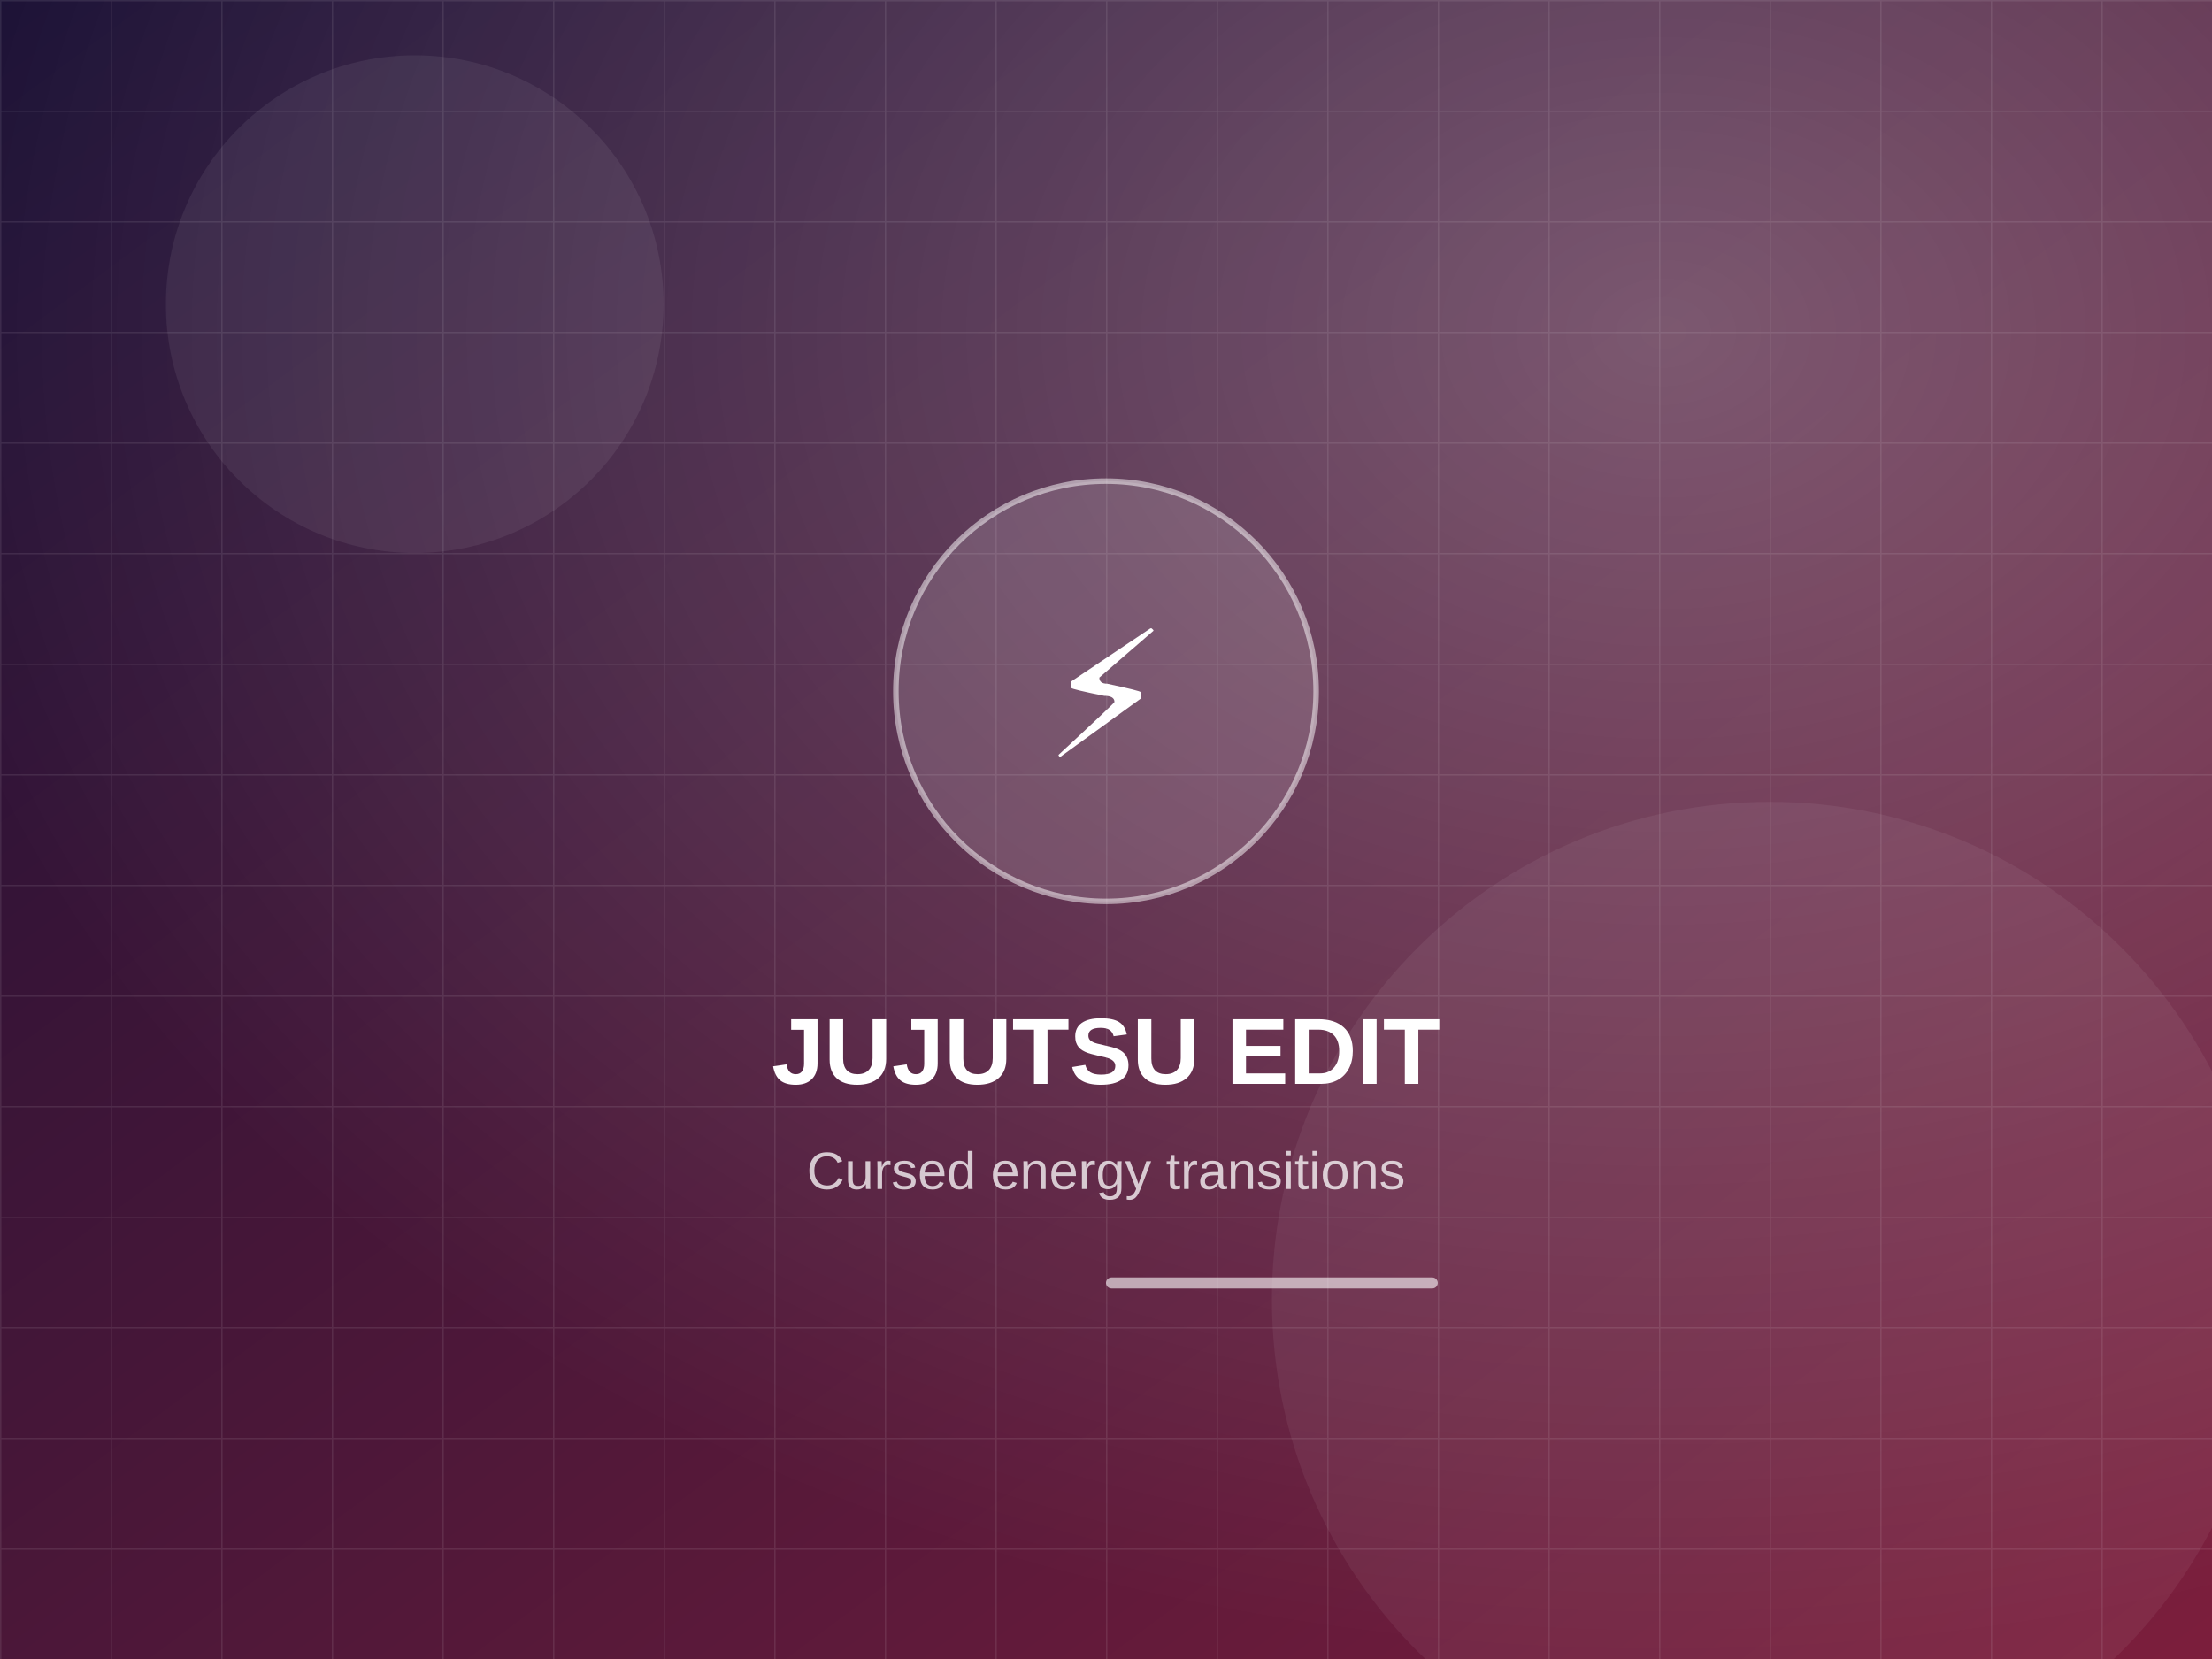
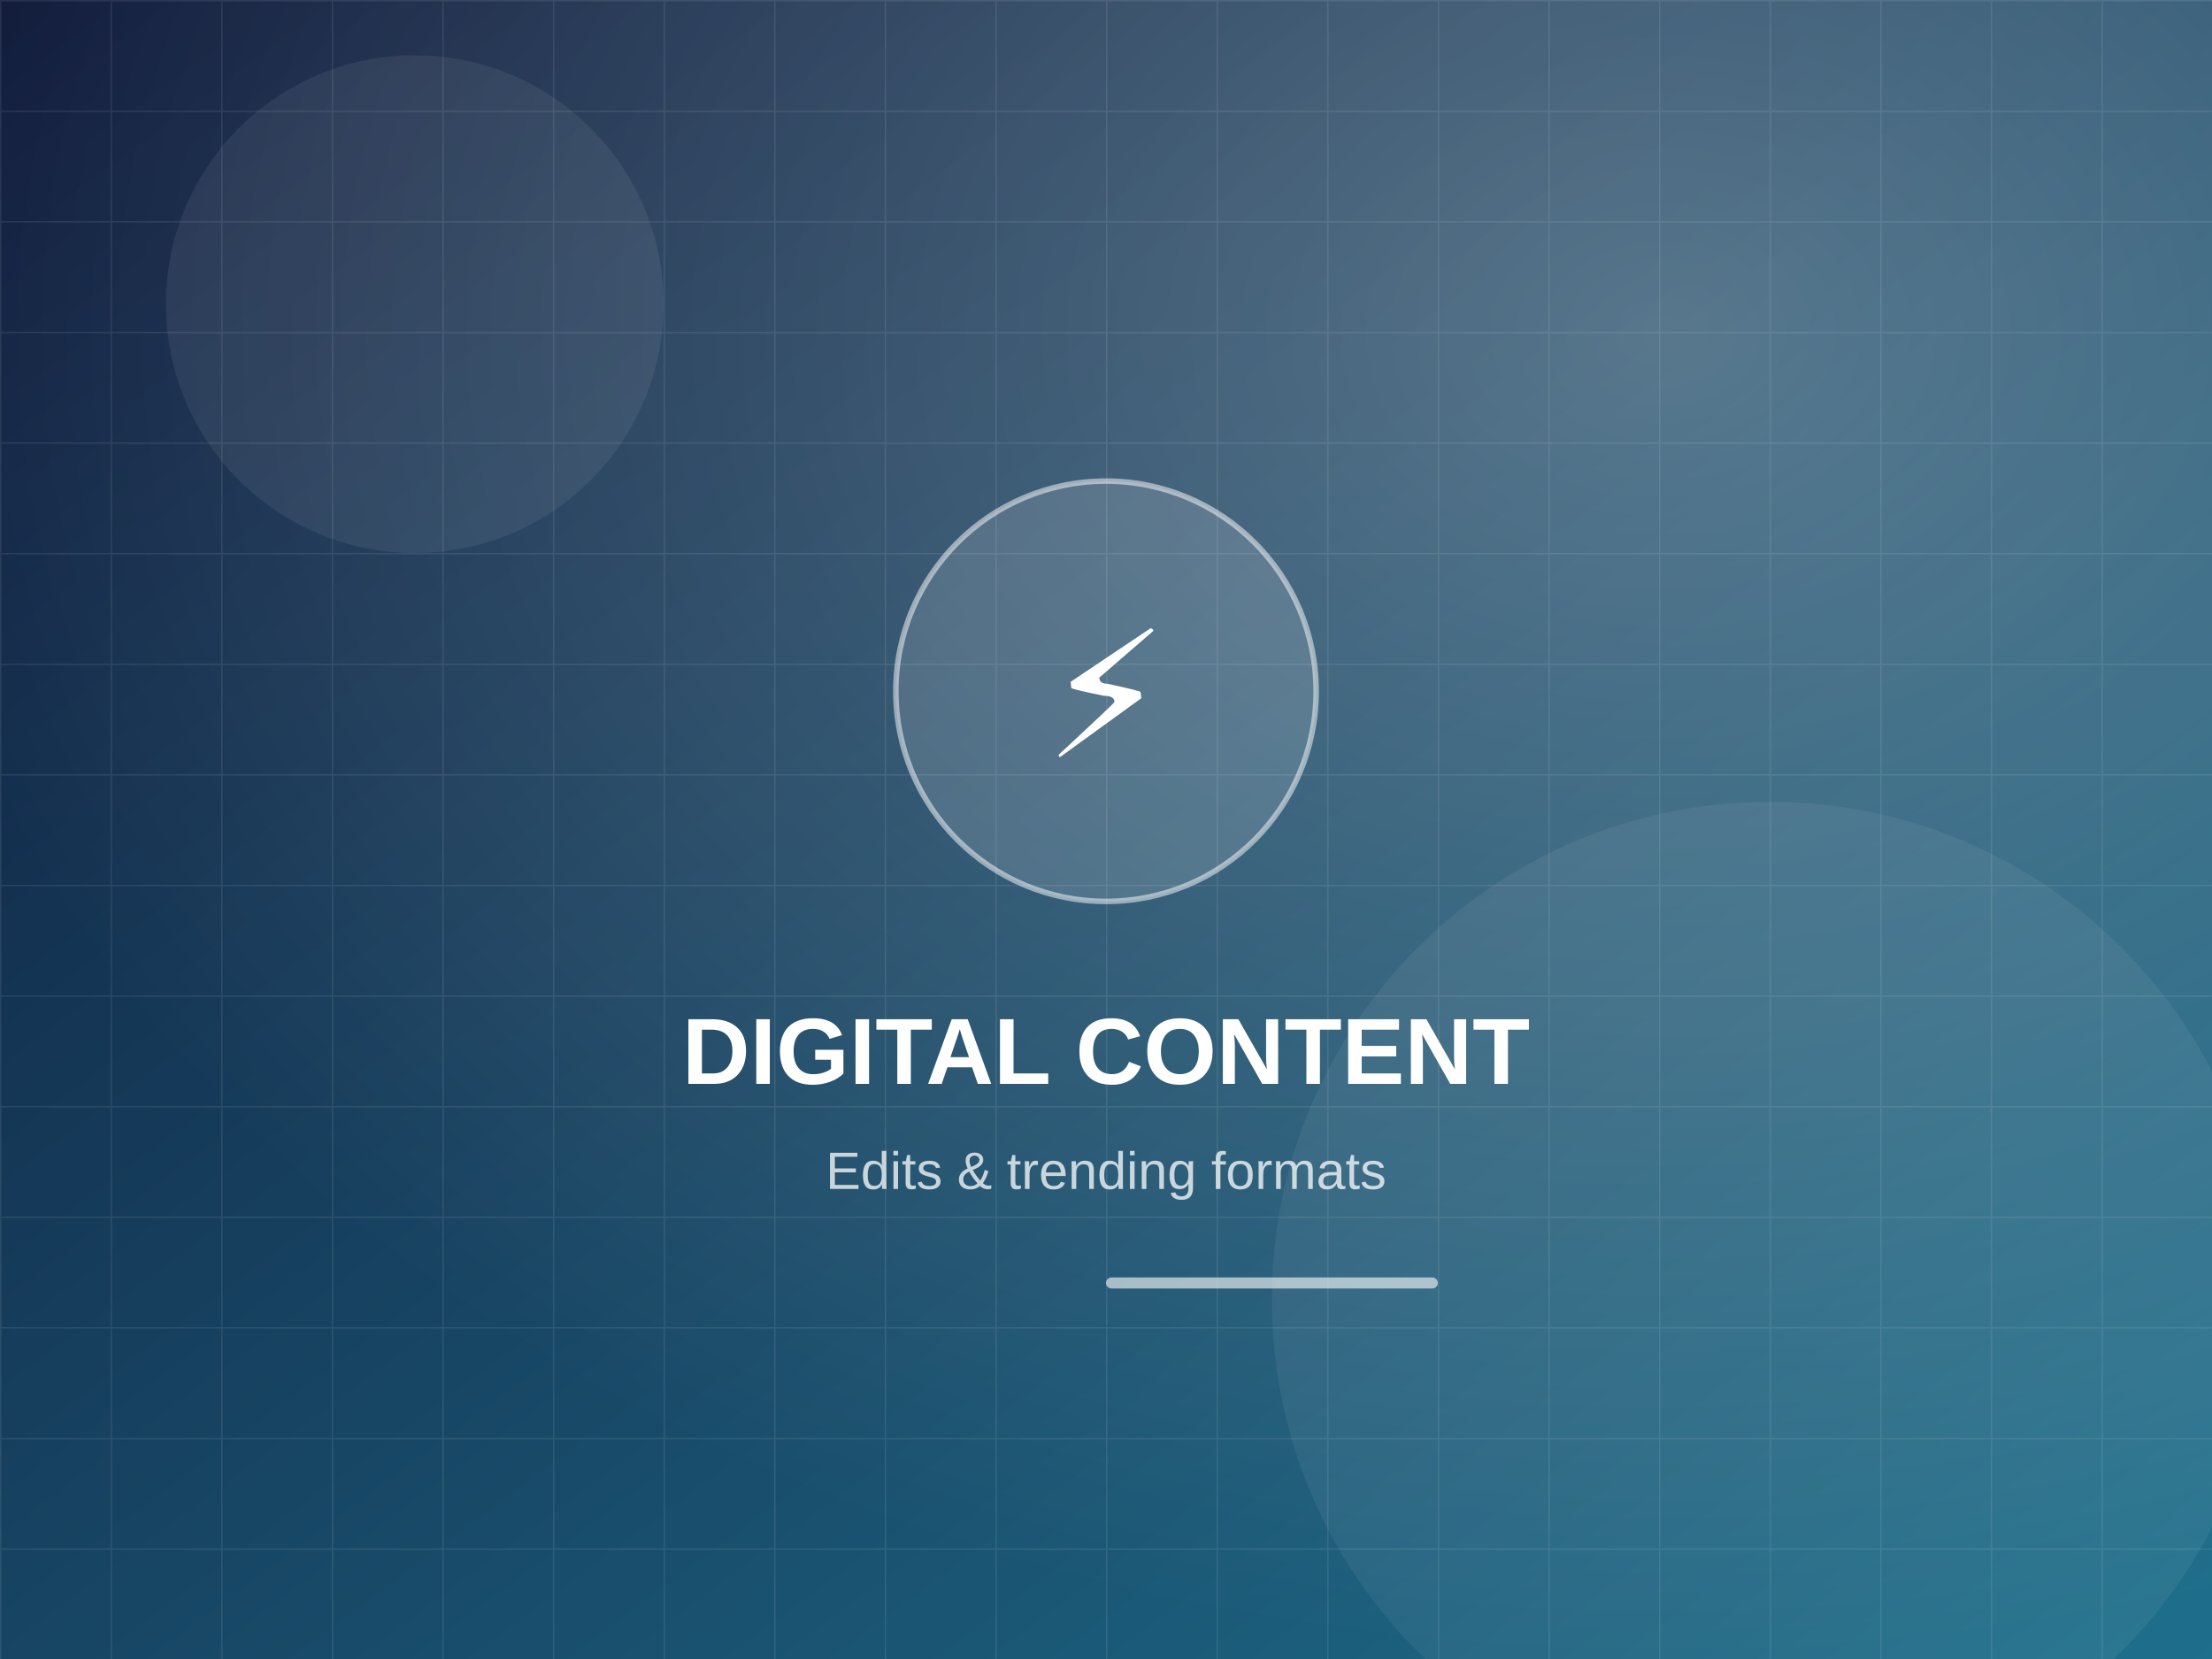
<svg xmlns="http://www.w3.org/2000/svg" width="800" height="600" viewBox="0 0 800 600" font-family="Segoe UI, Arial, sans-serif">
  <defs>
    <linearGradient id="g" x1="0" y1="0" x2="1" y2="1">
-       <stop offset="0%" stop-color="#1a1035" />
-       <stop offset="100%" stop-color="#7c1e3c" />
+       <stop offset="0%" stop-color="#101a3a" />
+       <stop offset="100%" stop-color="#1e6f8c" />
    </linearGradient>
    <radialGradient id="glow" cx="0.75" cy="0.2" r="0.8">
      <stop offset="0%" stop-color="#ffffff" stop-opacity="0.28" />
      <stop offset="100%" stop-color="#ffffff" stop-opacity="0" />
    </radialGradient>
    <pattern id="grid" width="40" height="40" patternUnits="userSpaceOnUse">
      <path d="M40 0H0V40" fill="none" stroke="#ffffff" stroke-opacity="0.09" stroke-width="1" />
    </pattern>
  </defs>
  <rect width="800" height="600" fill="url(#g)" />
  <rect width="800" height="600" fill="url(#grid)" />
  <rect width="800" height="600" fill="url(#glow)" />
  <circle cx="640" cy="470" r="180" fill="#ffffff" fill-opacity="0.06" />
  <circle cx="150" cy="110" r="90" fill="#ffffff" fill-opacity="0.07" />
  <g transform="translate(400 250)" text-anchor="middle">
    <circle r="76" fill="#ffffff" fill-opacity="0.14" />
    <circle r="76" fill="none" stroke="#ffffff" stroke-opacity="0.5" stroke-width="2" />
    <text y="24" font-size="64" fill="#ffffff">⚡</text>
  </g>
-   <text x="400" y="392" text-anchor="middle" font-size="34" font-weight="700" fill="#ffffff">JUJUTSU EDIT</text>
-   <text x="400" y="430" text-anchor="middle" font-size="19" fill="#ffffff" fill-opacity="0.75">Cursed energy transitions</text>
+   <text x="400" y="392" text-anchor="middle" font-size="34" font-weight="700" fill="#ffffff">DIGITAL CONTENT</text>
+   <text x="400" y="430" text-anchor="middle" font-size="19" fill="#ffffff" fill-opacity="0.75">Edits &amp; trending formats</text>
  <rect x="400" y="462" width="120" height="4" rx="2" fill="#ffffff" fill-opacity="0.6" />
</svg>
